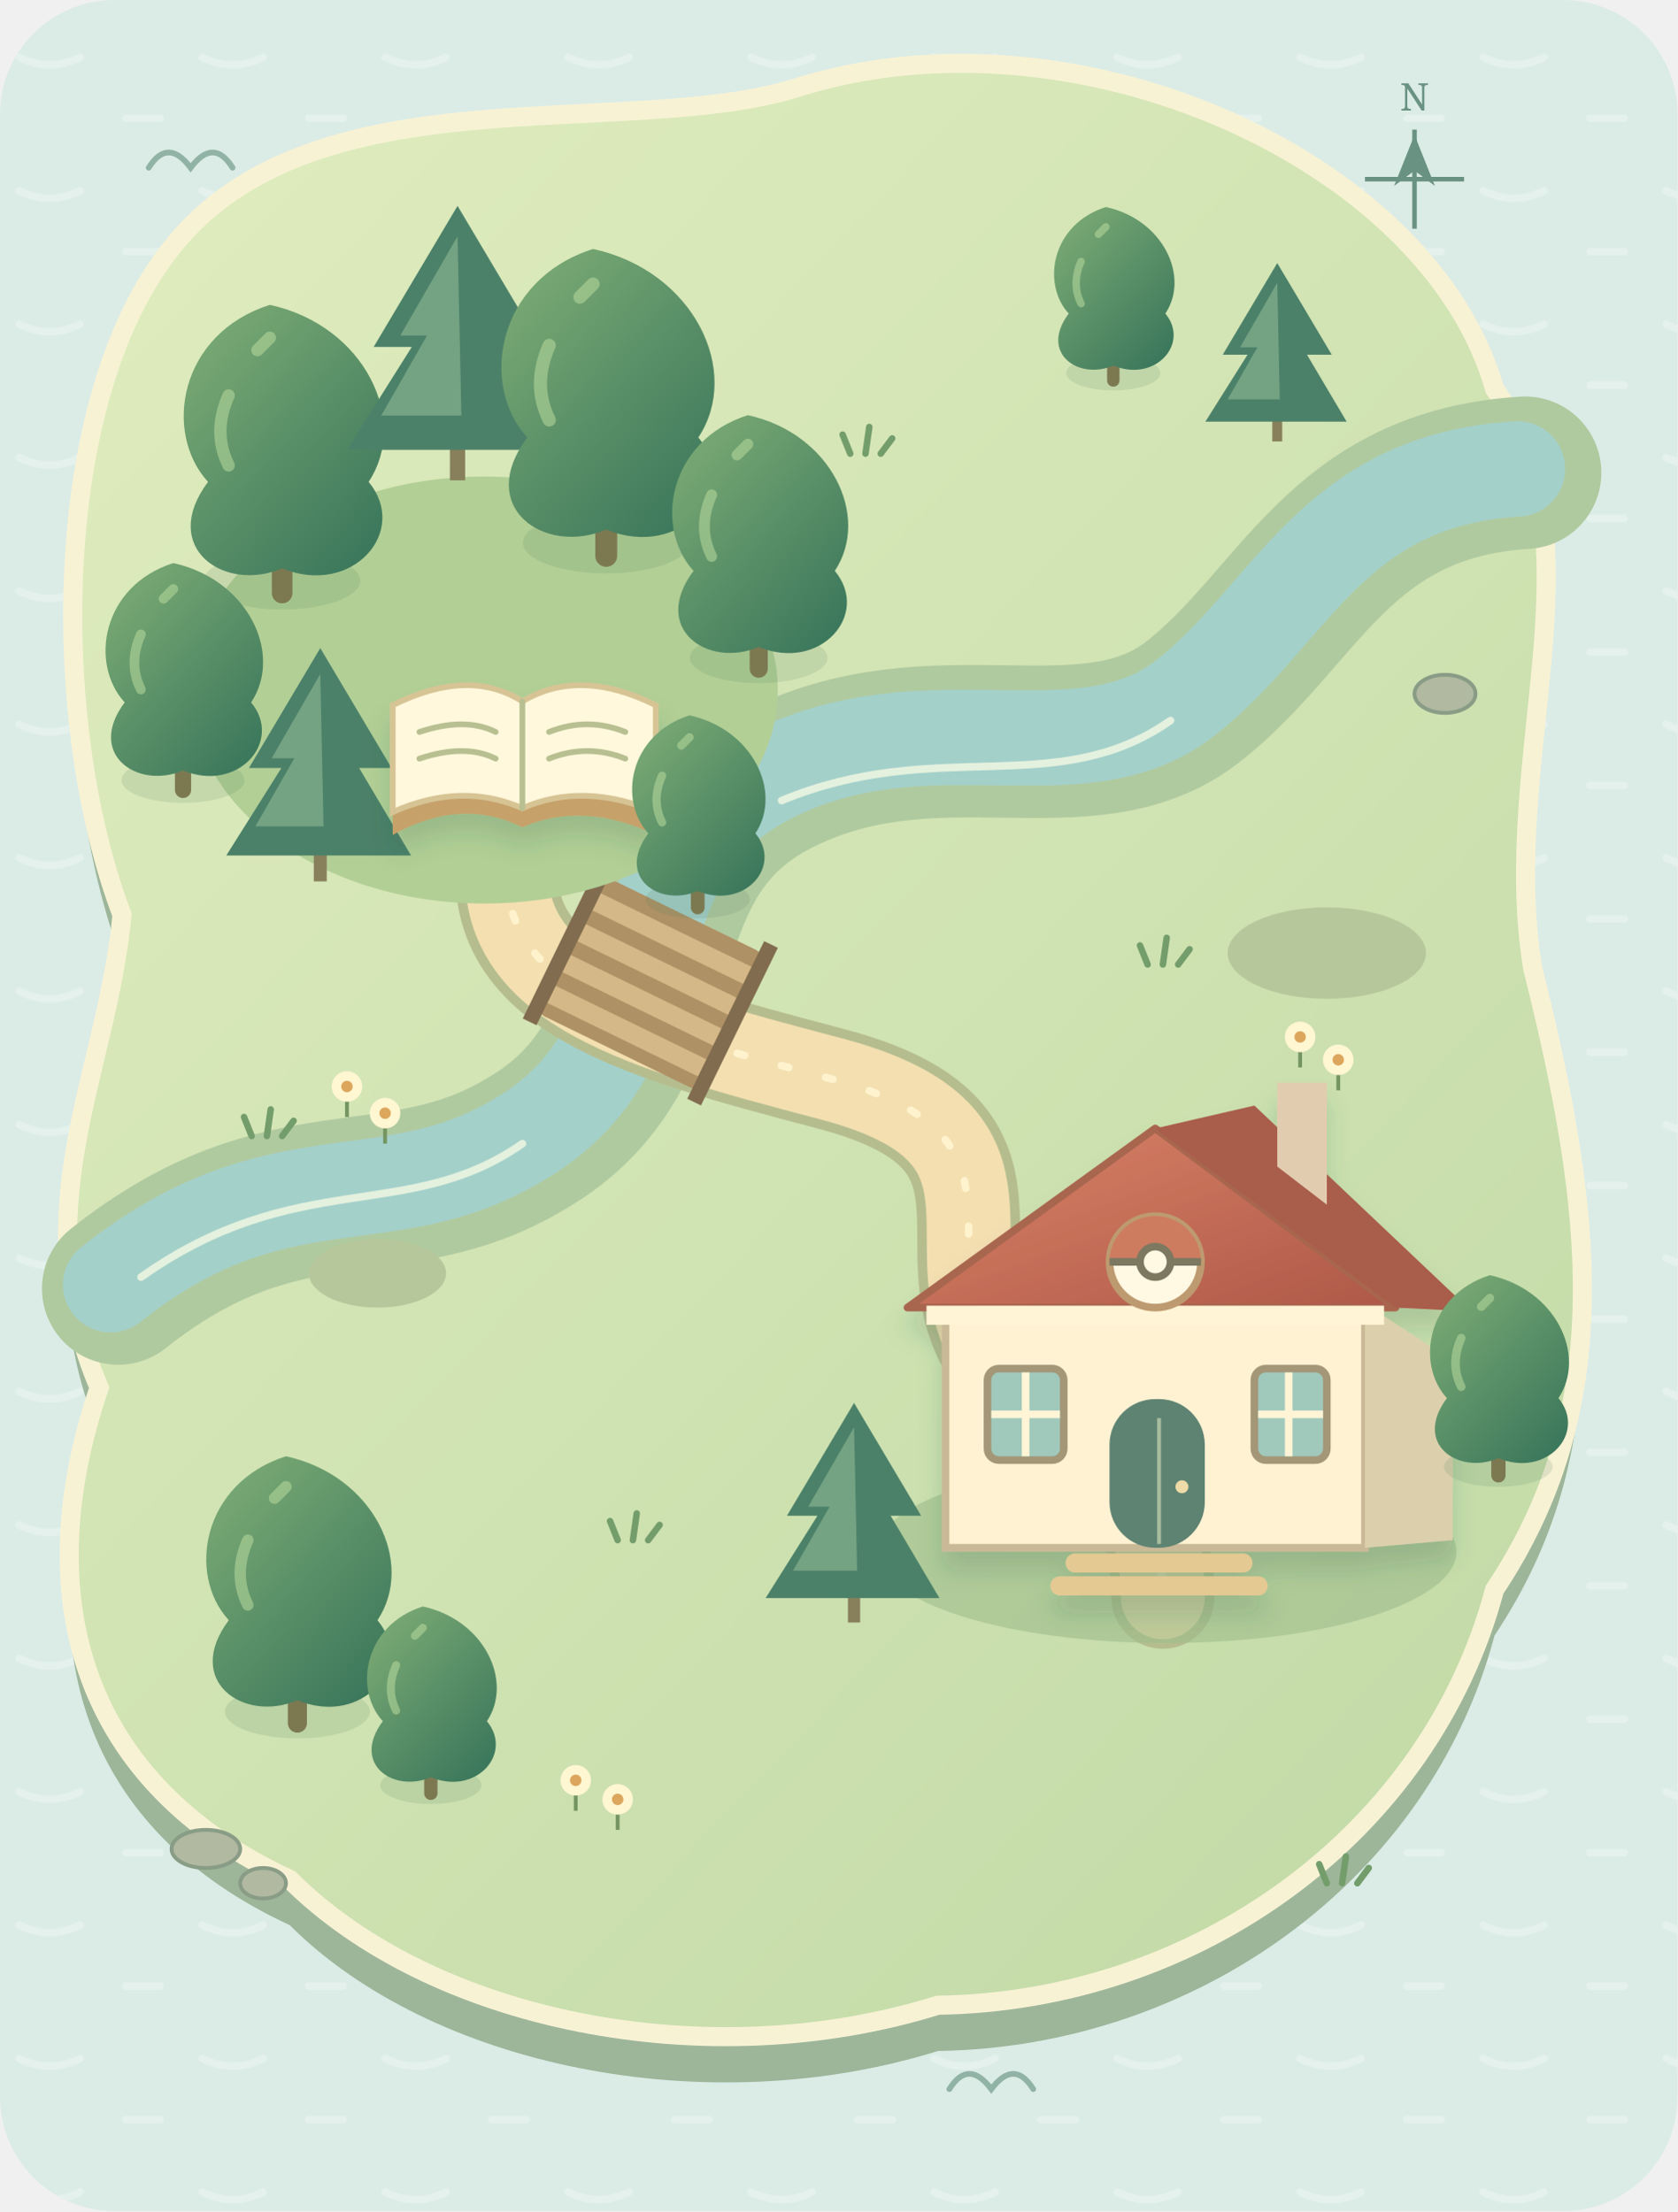
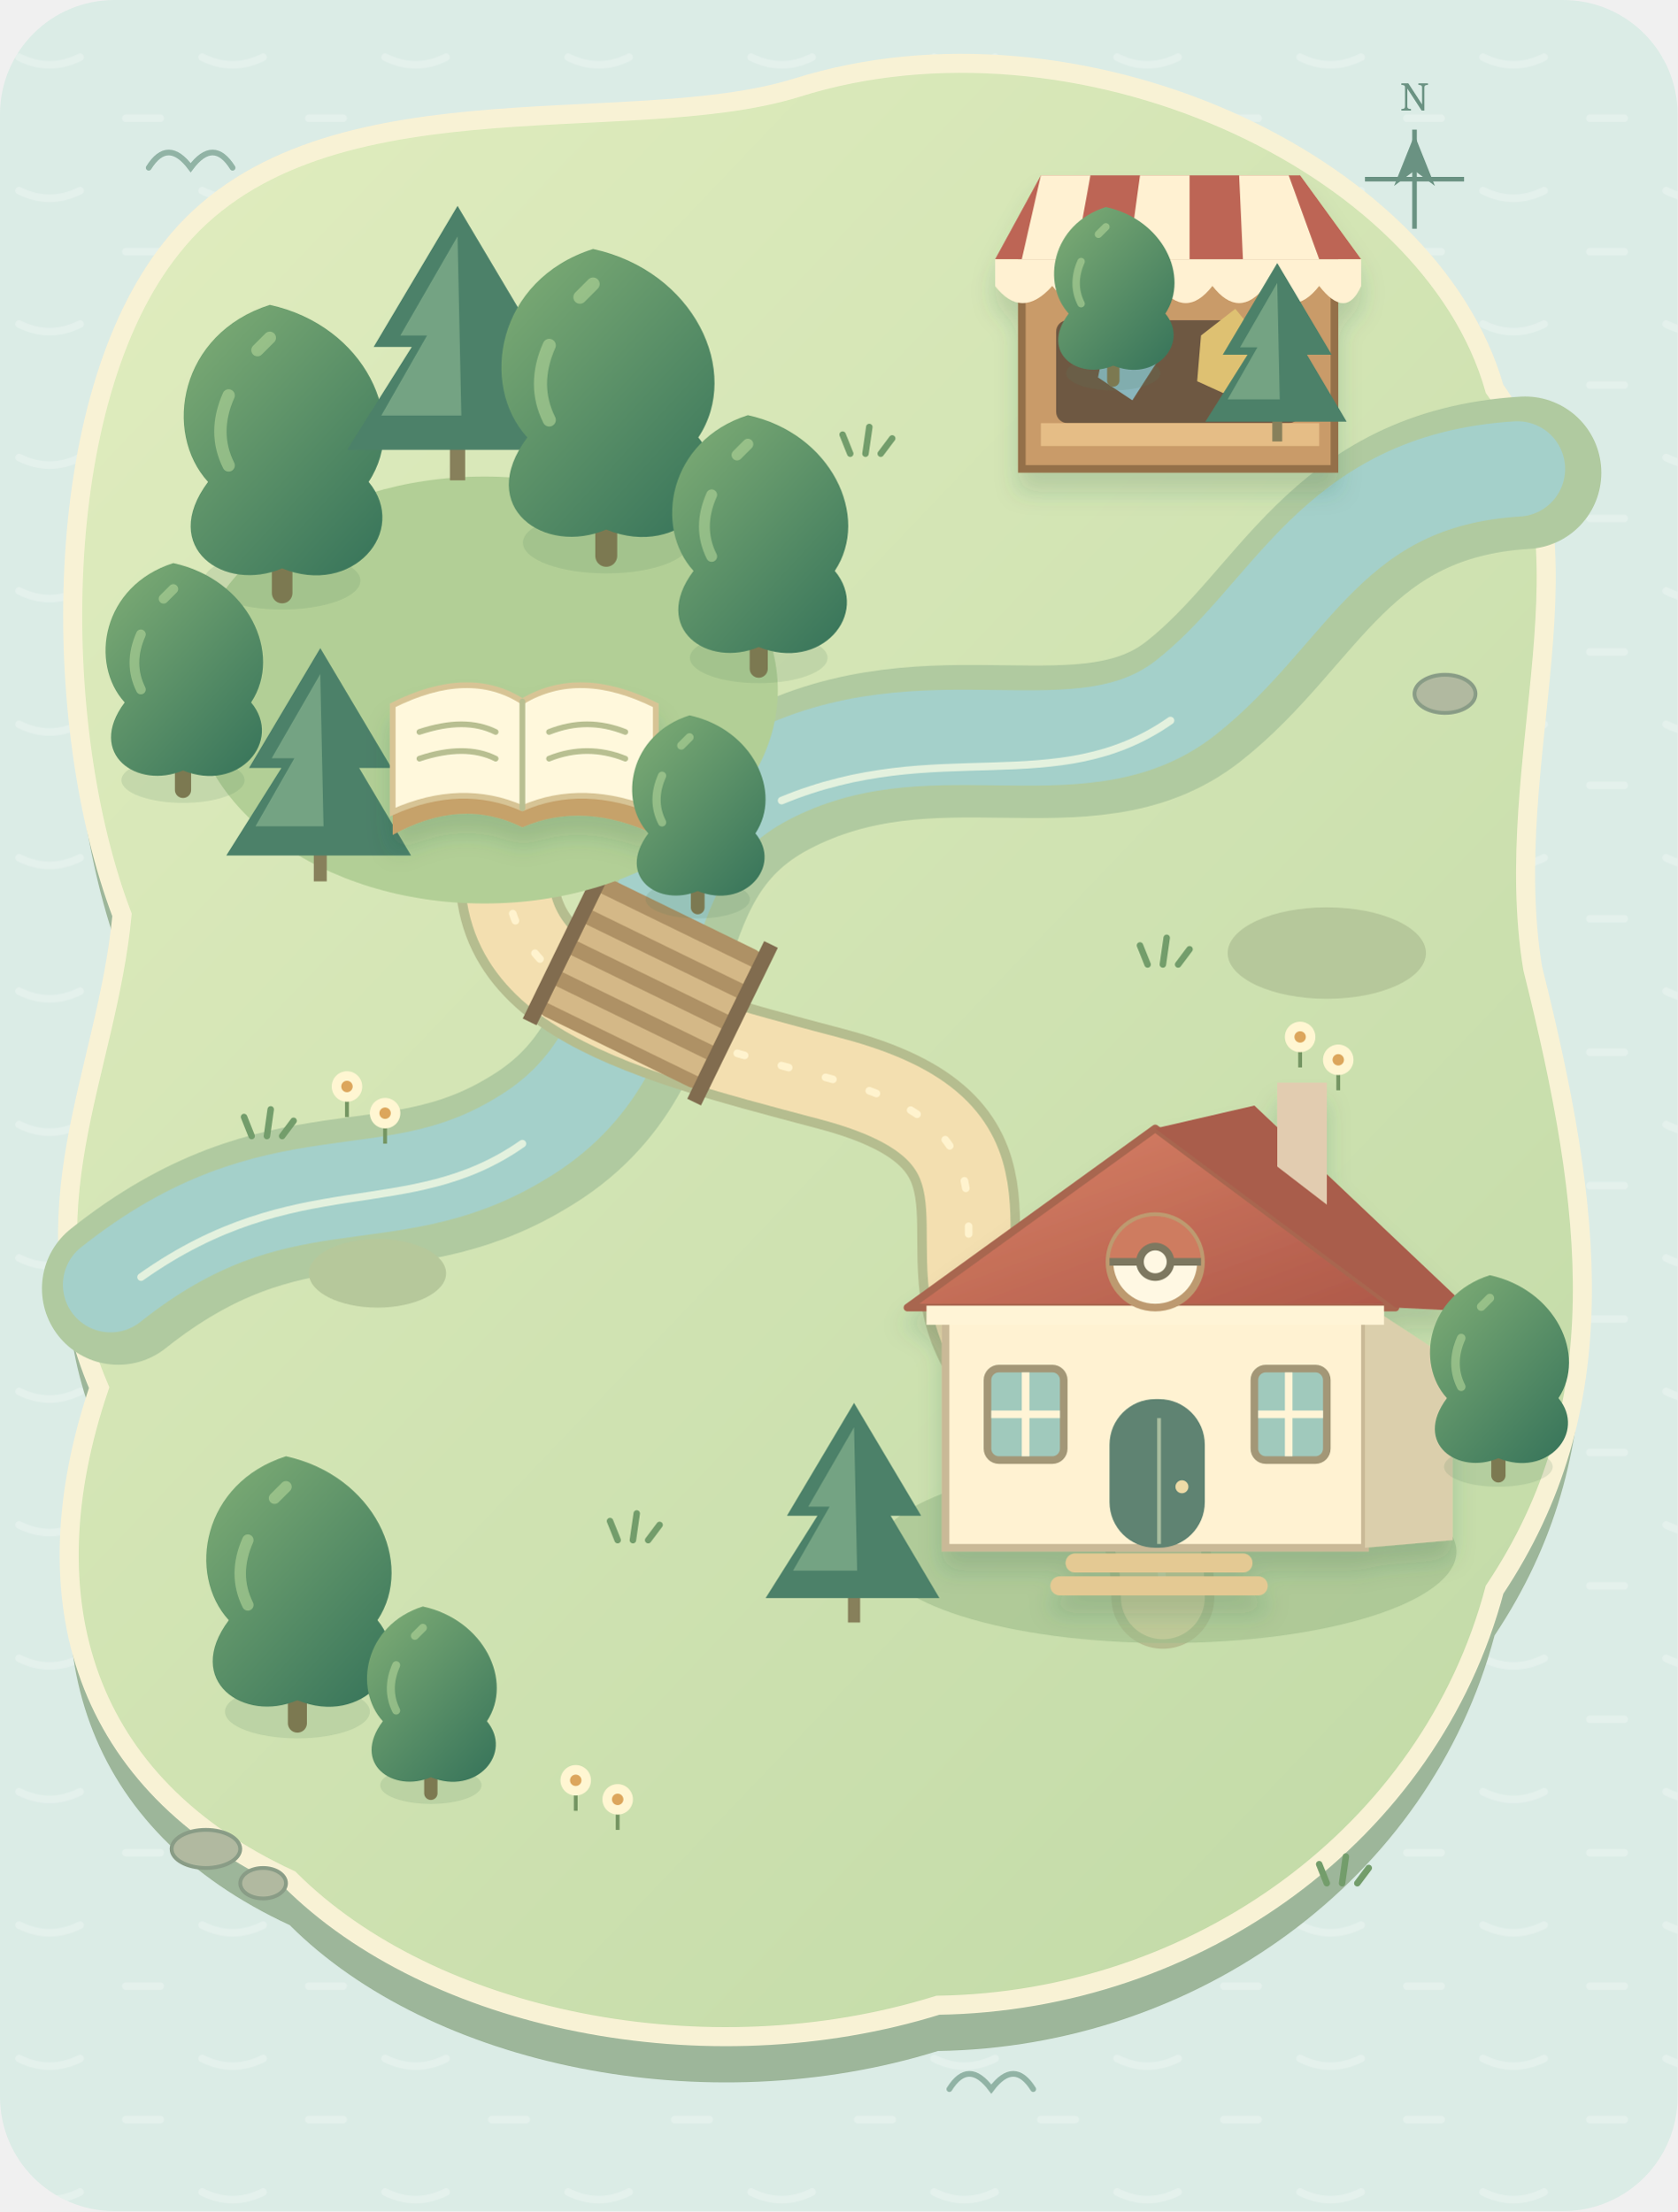
<svg xmlns="http://www.w3.org/2000/svg" viewBox="0 0 440 580" fill="none">
  <defs>
    <linearGradient id="land" x2=".8" y2="1">
      <stop stop-color="#e1edbf" />
      <stop offset="1" stop-color="#c3dba8" />
    </linearGradient>
    <linearGradient id="leaf" x2=".8" y2="1">
      <stop stop-color="#80ae76" />
      <stop offset="1" stop-color="#3c785c" />
    </linearGradient>
    <linearGradient id="roof" x2="1" y2="1">
      <stop stop-color="#db8467" />
      <stop offset="1" stop-color="#ae5849" />
    </linearGradient>
    <pattern id="water" width="48" height="35" patternUnits="userSpaceOnUse">
      <path d="M5 15q8 4 16 0m12 16h9" stroke="#fff" stroke-opacity=".24" stroke-width="2" stroke-linecap="round" />
    </pattern>
    <filter id="shadow" x="-40%" y="-40%" width="180%" height="190%">
      <feDropShadow dx="0" dy="5" stdDeviation="3" flood-color="#325e47" flood-opacity=".18" />
    </filter>
    <g id="tree">
      <ellipse cy="29" rx="19" ry="7" fill="#51805d" opacity=".16" />
      <path d="M0 9v23" stroke="#7c7951" stroke-width="5" stroke-linecap="round" />
      <path d="M-3-38C-25-31-29-7-18 5c-12 16 4 27 18 21C17 33 31 17 21 5 31-10 20-33-3-38Z" fill="url(#leaf)" />
      <path d="M-13-16q-4 9 0 17M-6-27l3-3" stroke="#b3d599" stroke-width="3" stroke-linecap="round" opacity=".6" />
    </g>
    <g id="pine">
      <path d="M0 7v25" stroke="#87805b" stroke-width="4" />
      <path d="m0-40-22 37h10l-17 27h57L12-3h10Z" fill="#4c8169" />
      <path d="m0-32-15 26h7L-20 15H1Z" fill="#74a383" />
    </g>
    <g id="grass" stroke="#739d6b" stroke-width="1.7" stroke-linecap="round">
      <path d="m-4 0-2-5M0 0l1-7m3 7 3-4" />
    </g>
    <g id="flower">
      <path d="M0 0v8" stroke="#749562" />
      <circle cx="0" cy="0" r="4" fill="#fff6d2" />
      <circle r="1.5" fill="#dca65c" />
    </g>
  </defs>
  <rect width="440" height="580" rx="30" fill="#dbece6" />
  <rect width="440" height="580" rx="30" fill="url(#water)" />
  <path d="M45 77C82 30 164 49 209 35c73-23 166 19 183 79 29 40 1 97 10 152 16 64 22 115-10 163-17 64-78 108-146 109-61 19-133 4-170-33C22 480 7 432 26 376 6 329 28 294 32 252 13 202 13 117 45 77Z" fill="#9db69a" />
  <path d="M45 65C82 18 164 37 209 23c73-23 166 19 183 79 29 40 1 97 10 152 16 64 22 115-10 163-17 64-78 108-146 109-61 19-133 4-170-33C22 468 7 420 26 364 6 317 28 282 32 240 13 190 13 105 45 65Z" fill="url(#land)" stroke="#f8f2d5" stroke-width="5" />
  <path d="M31 338c44-35 72-17 107-38 43-25 23-73 65-95s82 1 110-21 38-57 87-60" stroke="#b0caa0" stroke-width="40" stroke-linecap="round" />
  <path d="M29 337c44-35 72-17 107-38 43-25 23-73 65-95s82 1 110-21 38-57 87-60" stroke="#a4d0ca" stroke-width="25" stroke-linecap="round" />
  <path d="M37 335c41-29 70-14 100-35m68-90c41-17 72 0 102-21" stroke="#e3f1de" stroke-width="2" stroke-linecap="round" />
  <path d="M135 216c-12 42 30 53 83 67s28 41 40 67 47 28 47 69" stroke="#b5bd8f" stroke-width="27" stroke-linecap="round" />
  <path d="M135 216c-12 42 30 53 83 67s28 41 40 67 47 28 47 69" stroke="#f3dfb0" stroke-width="22" stroke-linecap="round" />
  <path d="M135 216c-12 42 30 53 83 67s28 41 40 67 47 28 47 69" stroke="#fff3ce" stroke-width="2" stroke-dasharray="2 10" stroke-linecap="round" />
  <g transform="translate(171 257) rotate(26)">
    <rect x="-24" y="-19" width="48" height="40" rx="3" fill="#ae9165" />
    <path d="M-22-12h44m-44 9h44m-44 9h44m-44 9h44" stroke="#d4b887" stroke-width="5" />
    <path d="M-24-22v46m48-46v46" stroke="#816c4f" stroke-width="4" />
  </g>
  <ellipse cx="127" cy="181" rx="77" ry="56" fill="#b2cf96" />
  <use href="#tree" transform="translate(74 121) scale(1.08)" />
  <use href="#pine" transform="translate(120 94)" />
  <use href="#tree" transform="translate(159 109) scale(1.15)" />
  <use href="#tree" transform="translate(199 145) scale(.95)" />
  <use href="#tree" transform="translate(48 180) scale(.85)" />
  <use href="#pine" transform="translate(84 204) scale(.85)" />
  <g filter="url(#shadow)">
    <path d="M103 191q21-13 34-4 17-9 35 3v29q-19-9-35-2-16-8-34 2Z" fill="#c6a26b" />
    <path d="M103 185q20-10 34-1 15-9 35 1v28q-19-8-35-1-16-7-34 1Z" fill="#fff8dc" stroke="#d7c495" stroke-width="1.5" />
    <path d="M137 184v28m-27-20q12-4 20 0m-20 7q12-4 20 0m14-7q10-4 20 0m-20 7q10-4 20 0" stroke="#b8bf91" stroke-width="1.5" stroke-linecap="round" />
  </g>
  <use href="#tree" transform="translate(183 215) scale(.72)" />
  <ellipse cx="306" cy="407" rx="76" ry="24" fill="#9ebd8b" opacity=".6" />
  <g filter="url(#shadow)">
    <path d="M248 341h110v65H248Z" fill="#fff2d2" stroke="#c9b997" stroke-width="2" />
    <path d="M358 342l23 15v47l-23 2Z" fill="#dbcfac" />
    <path d="m238 343 65-47 63 47Z" fill="url(#roof)" stroke="#a86650" stroke-width="2" stroke-linejoin="round" />
    <path d="m303 296 26-6 57 54-20-1Z" fill="#a95d4b" />
    <path d="M335 306v-22h13v32" fill="#e2ccb0" />
    <path d="M243 345h120" stroke="#fff4d6" stroke-width="5" />
    <rect x="291" y="367" width="25" height="39" rx="12" fill="#5e8372" />
    <path d="M304 372v33" stroke="#a9be9f" />
    <circle cx="310" cy="390" r="1.7" fill="#eedba7" />
    <g fill="#a0c9bc" stroke="#a39777" stroke-width="2">
      <rect x="259" y="359" width="20" height="24" rx="3" />
      <rect x="329" y="359" width="19" height="24" rx="3" />
    </g>
    <path d="M269 360v22m-9-11h18m60-11v22m-8-11h17" stroke="#fff4d6" stroke-width="2" />
    <circle cx="303" cy="331" r="12" fill="#fff8e3" stroke="#bd9a6f" stroke-width="2" />
    <path d="M291 331a12 12 0 0 1 24 0Z" fill="#ce7b60" />
    <path d="M291 331h24" stroke="#7d7860" stroke-width="2" />
    <circle cx="303" cy="331" r="4" fill="#fff8e3" stroke="#7d7860" stroke-width="2" />
    <path d="M282 410h44m-48 6h52" stroke="#e4c993" stroke-width="5" stroke-linecap="round" />
  </g>
  <use href="#tree" transform="translate(393 363) scale(.75)" />
  <use href="#pine" transform="translate(224 400) scale(.8)" />
+   <g transform="translate(268 45)" filter="url(#shadow)">
+     <path d="M0 23h82v55H0Z" fill="#c99b69" stroke="#947049" stroke-width="2" />
+     <path d="m-7 23 12-22h68l16 22Z" fill="#bd6554" />
+     <path d="M5 1h13l-4 22H0m31-22h13v22H28m29-22h13l8 22H58" fill="#fff1d2" />
+     <path d="M-7 23v7q7 9 15 0 7 9 14 0 7 9 14 0 7 9 14 0 7 9 14 0 7 9 14 0 7 9 11 0v-7" fill="#fff1d2" />
+     <rect x="9" y="39" width="64" height="27" rx="3" fill="#6e5943" />
+     <path d="m22 44 8-7 8 9-9 14-9-6Z" fill="#8ab6bd" />
+     <path d="m47 43 9-7 9 11-8 13-11-5Z" fill="#dec172" />
+     <path d="M5 69h73" stroke="#e5bd86" stroke-width="6" />
+   </g>
  <use href="#tree" transform="translate(78 420)" />
  <use href="#tree" transform="translate(113 448) scale(.7)" />
  <use href="#pine" transform="translate(335 95) scale(.65)" />
  <use href="#tree" transform="translate(292 79) scale(.65)" />
  <g fill="#b6c89b">
    <ellipse cx="99" cy="334" rx="18" ry="9" />
    <ellipse cx="348" cy="250" rx="26" ry="12" />
  </g>
  <use href="#grass" x="70" y="298" />
  <use href="#grass" x="305" y="253" />
  <use href="#grass" x="227" y="119" />
  <use href="#grass" x="166" y="404" />
  <use href="#grass" x="352" y="494" />
  <use href="#flower" x="91" y="285" />
  <use href="#flower" x="101" y="292" />
  <use href="#flower" x="341" y="272" />
  <use href="#flower" x="351" y="278" />
  <use href="#flower" x="151" y="467" />
  <use href="#flower" x="162" y="472" />
  <g fill="#b1b9a0" stroke="#899c86" stroke-width="1">
    <ellipse cx="54" cy="485" rx="9" ry="5" />
    <ellipse cx="69" cy="494" rx="6" ry="4" />
    <ellipse cx="379" cy="182" rx="8" ry="5" />
  </g>
  <g transform="translate(371 47)" stroke="#6a9282" stroke-width="1.2">
    <path d="M0-13v26m-13-13h26" />
    <path d="M0-10 4 0 0-3-4 0Z" fill="#6a9282" />
    <text y="-18" text-anchor="middle" stroke="none" fill="#6a9282" font-family="serif" font-size="10">N</text>
  </g>
  <path d="M39 44q5-8 11 0 6-8 11 0m188 504q5-8 11 0 6-8 11 0" stroke="#91b3a5" stroke-width="1.5" stroke-linecap="round" />
</svg>
